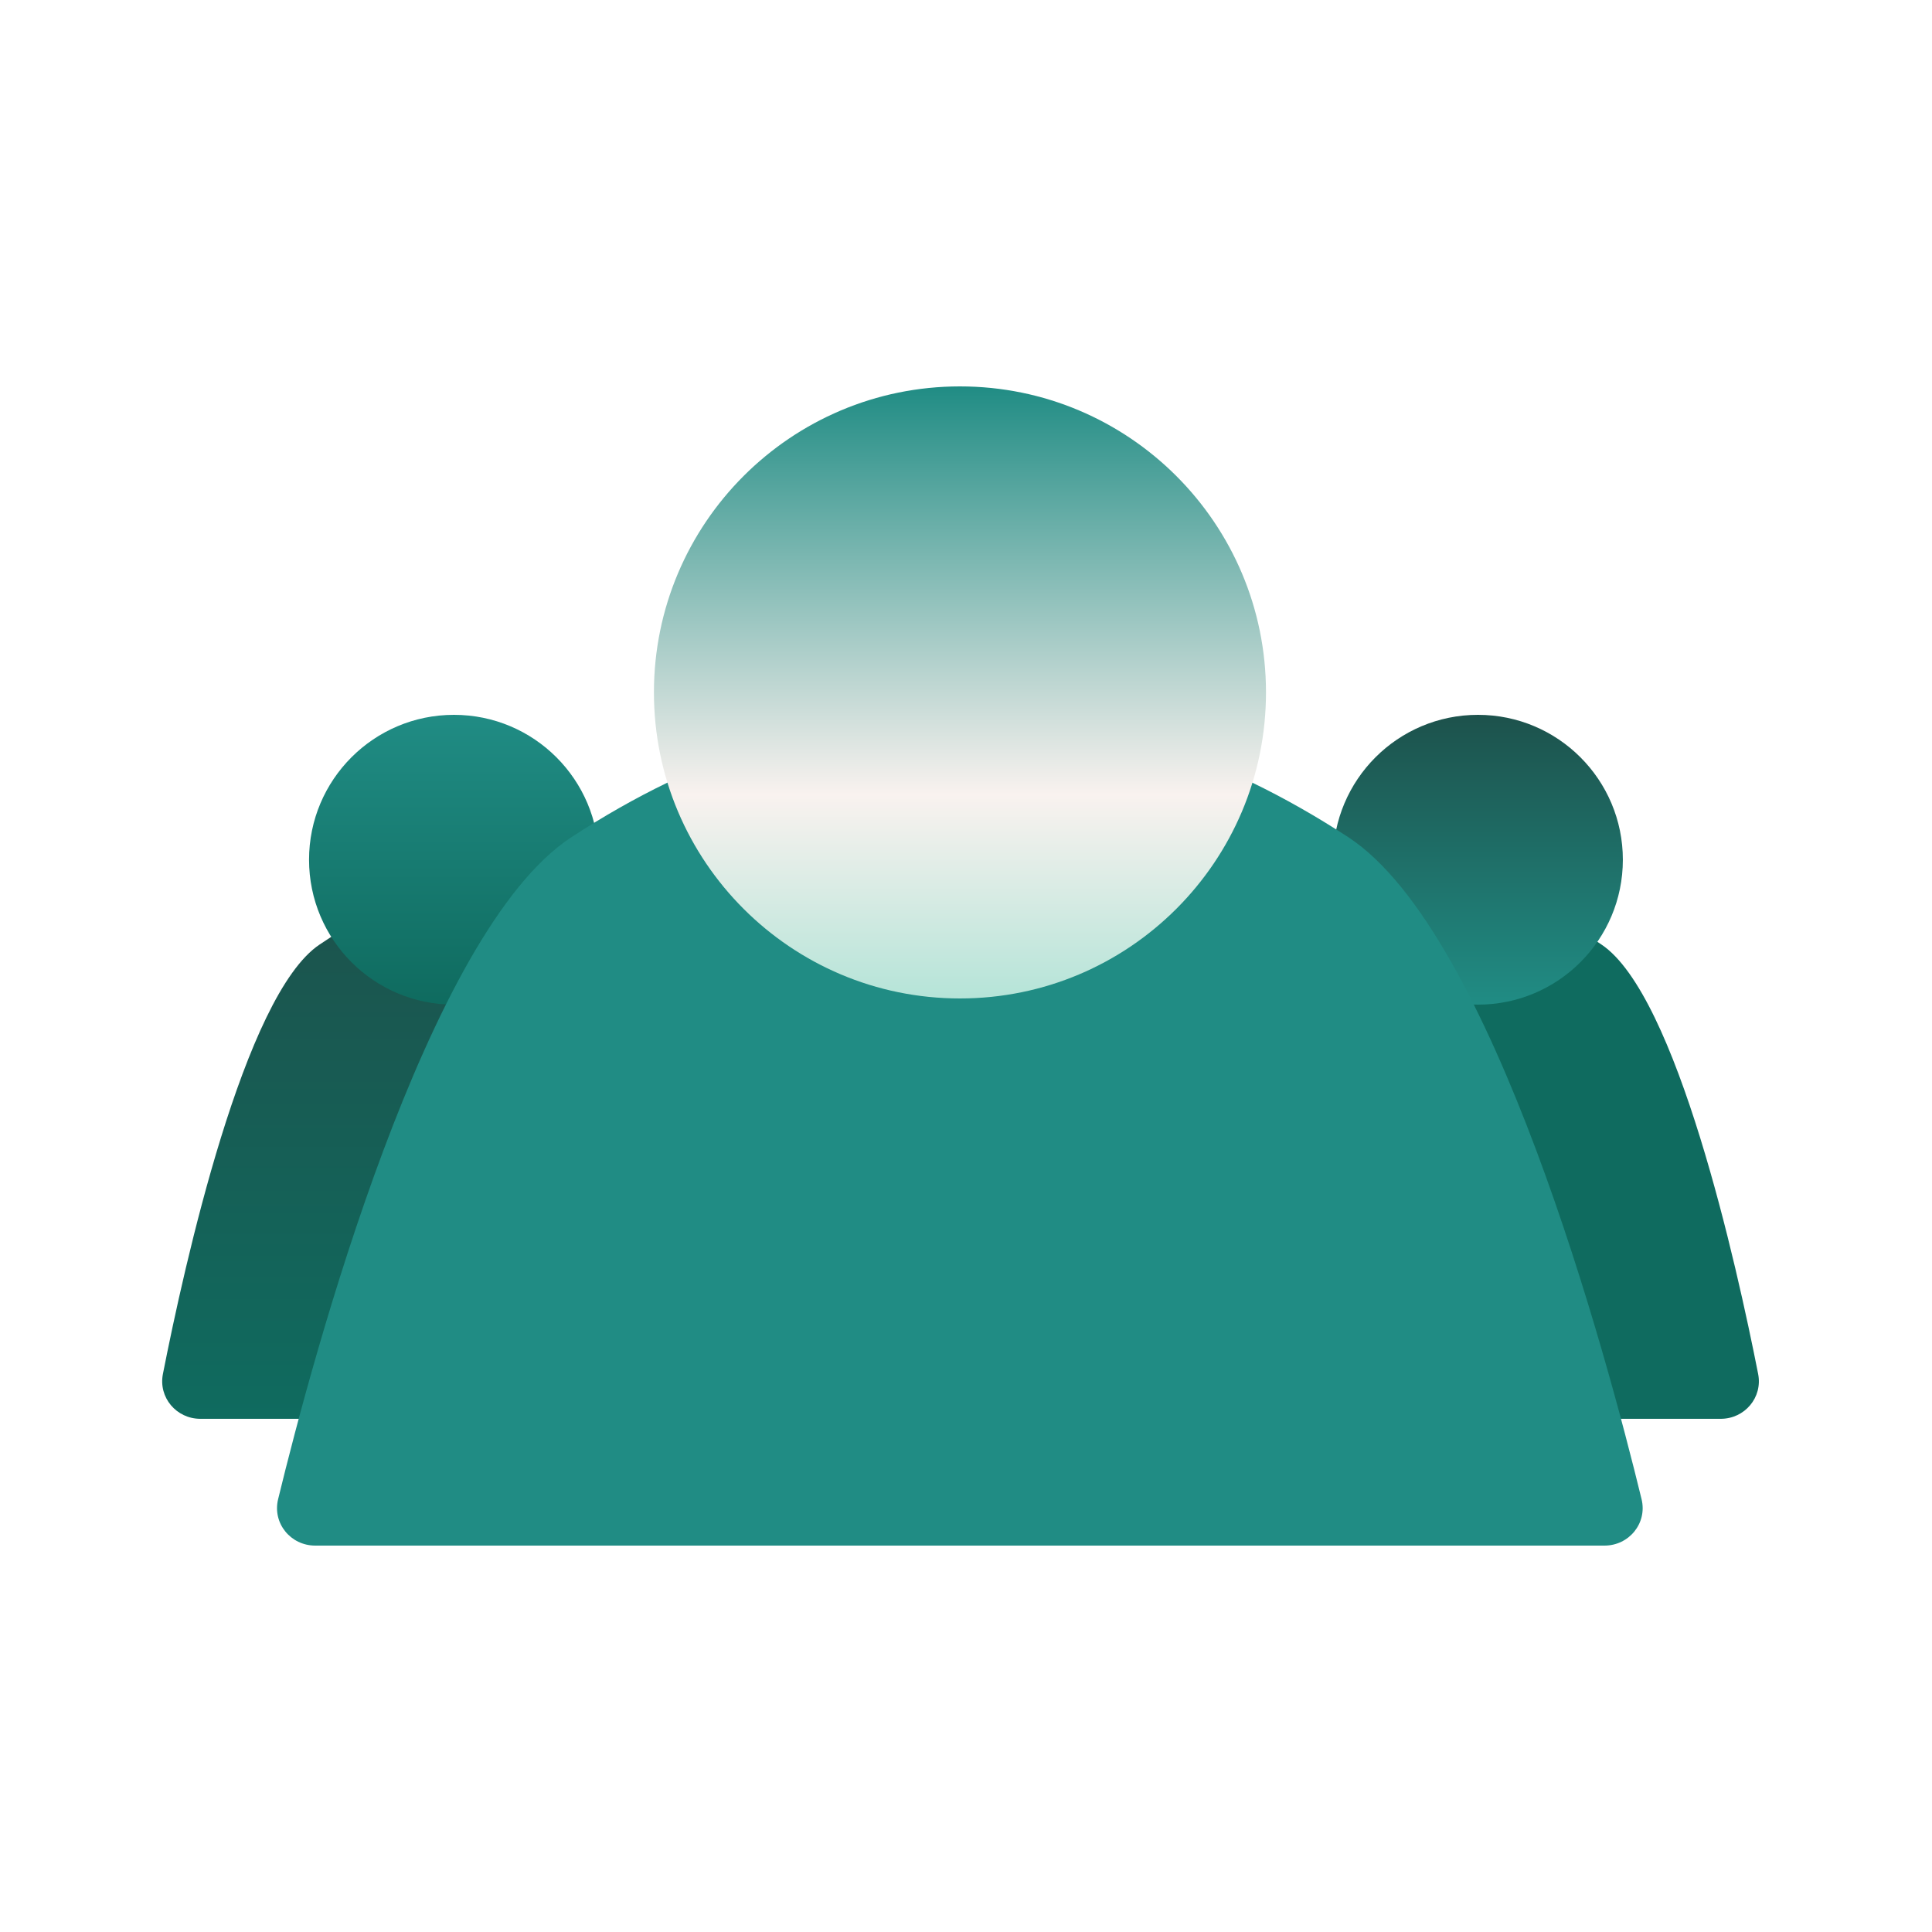
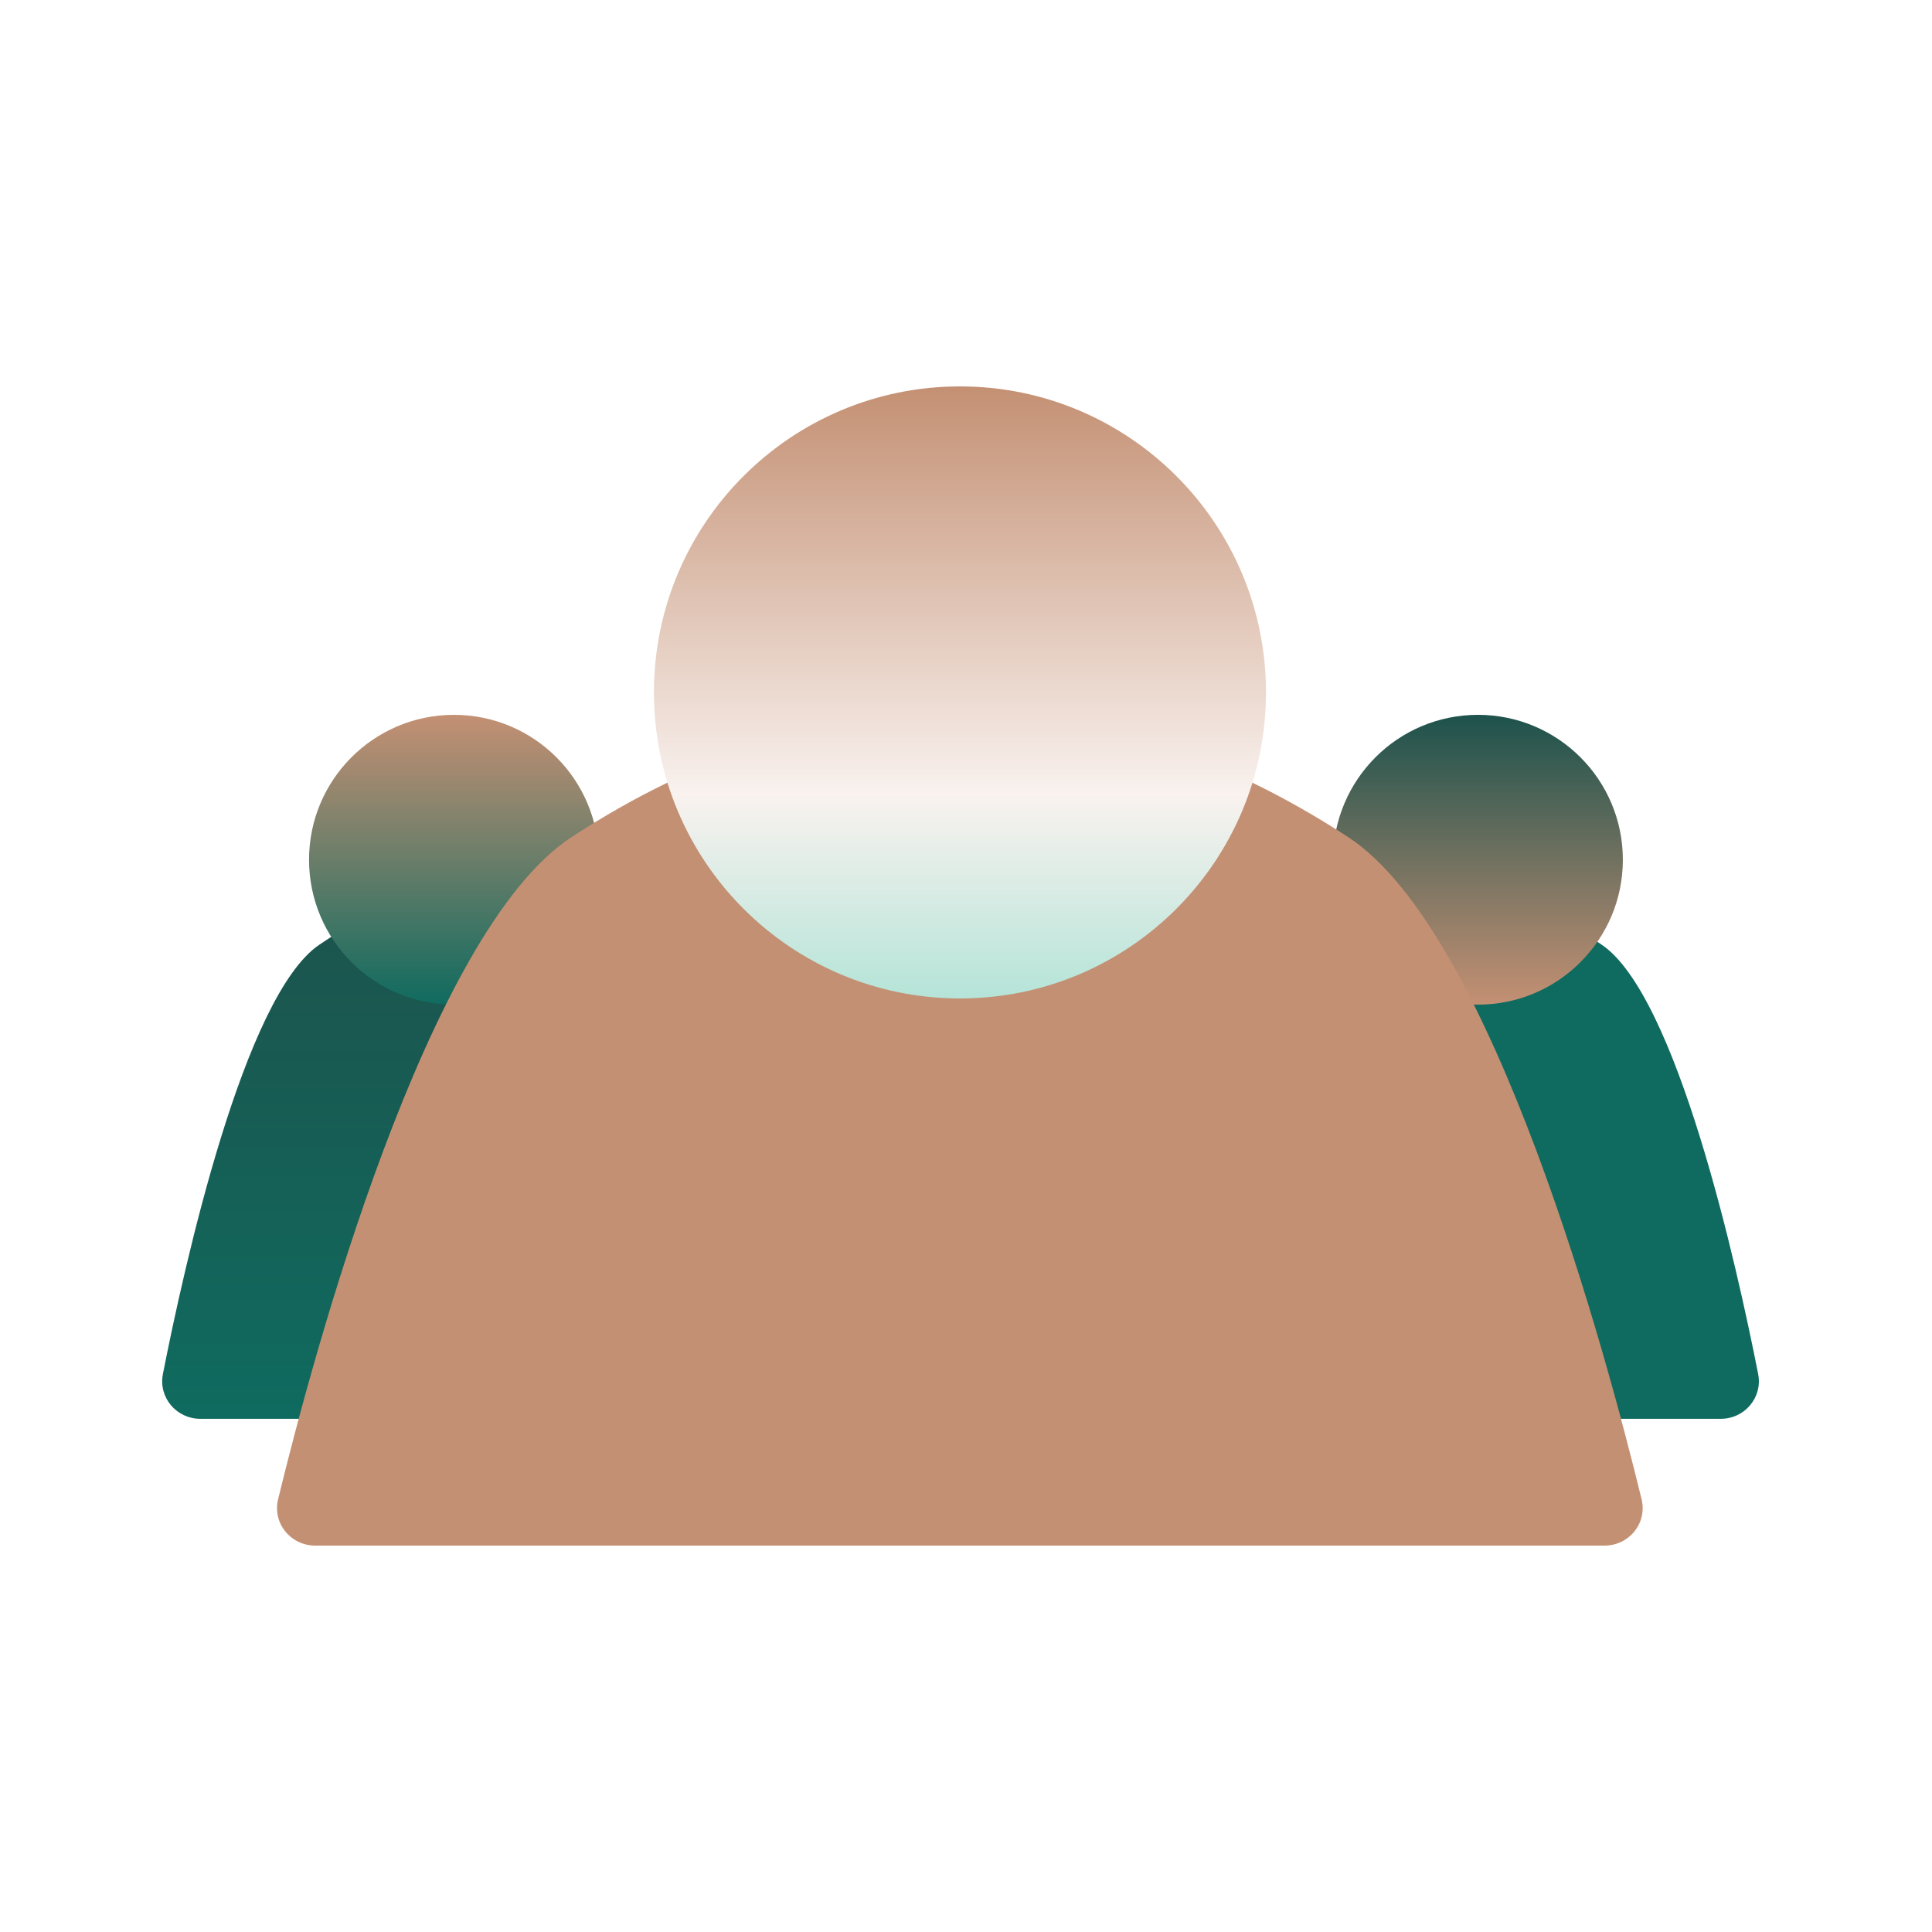
<svg xmlns="http://www.w3.org/2000/svg" width="80" height="80" viewBox="0 0 80 80" fill="none">
  <path d="M46.496 56.893C46.304 57.866 47.054 58.75 48.045 58.75H71.251C72.243 58.75 72.993 57.866 72.801 56.893C71.918 52.407 69.435 41.196 66.31 39.109C60.599 35.297 58.698 35.297 52.987 39.109C49.861 41.196 47.378 52.407 46.496 56.893Z" fill="url(#paint0_linear_1999_64958)" />
  <path d="M6.746 56.893C6.554 57.866 7.304 58.75 8.296 58.75H31.501C32.493 58.75 33.243 57.866 33.051 56.893C32.168 52.407 29.685 41.196 26.56 39.109C20.849 35.297 18.948 35.297 13.237 39.109C10.111 41.196 7.628 52.407 6.746 56.893Z" fill="url(#paint1_linear_1999_64958)" />
  <circle cx="61.199" cy="35.6" r="6" fill="url(#paint2_linear_1999_64958)" />
  <circle cx="18.797" cy="35.6" r="6" fill="url(#paint3_linear_1999_64958)" />
-   <path d="M11.516 62.078C11.274 63.07 12.032 64 13.053 64H66.437C67.458 64 68.216 63.07 67.974 62.078C66.543 56.196 61.83 38.593 55.833 34.669C45.318 27.79 34.172 27.79 23.657 34.669C17.66 38.593 12.947 56.196 11.516 62.078Z" fill="#208C84" />
+   <path d="M11.516 62.078C11.274 63.07 12.032 64 13.053 64H66.437C67.458 64 68.216 63.07 67.974 62.078C66.543 56.196 61.83 38.593 55.833 34.669C45.318 27.79 34.172 27.79 23.657 34.669C17.66 38.593 12.947 56.196 11.516 62.078Z" fill="#c49073" />
  <circle cx="39.75" cy="28.672" r="12.672" fill="url(#paint4_linear_1999_64958)" />
  <defs>
    <linearGradient id="paint0_linear_1999_64958" x1="59.648" y1="58.75" x2="59.648" y2="36.25" gradientUnits="userSpaceOnUse">
      <stop stop-color="#0F6B5F" />
      <stop offset="1" stop-color="#0F6B5F" />
    </linearGradient>
    <linearGradient id="paint1_linear_1999_64958" x1="19.898" y1="58.75" x2="19.898" y2="36.25" gradientUnits="userSpaceOnUse">
      <stop stop-color="#0F6B5F" />
      <stop offset="1" stop-color="#1D524C" />
    </linearGradient>
    <linearGradient id="paint2_linear_1999_64958" x1="61.199" y1="29.6" x2="61.199" y2="41.6" gradientUnits="userSpaceOnUse">
      <stop stop-color="#1D524C" />
-       <stop offset="1" stop-color="#208C84" />
+       <stop offset="1" stop-color="#c49073" />
    </linearGradient>
    <linearGradient id="paint3_linear_1999_64958" x1="18.797" y1="29.6" x2="18.797" y2="41.6" gradientUnits="userSpaceOnUse">
-       <stop stop-color="#208C84" />
+       <stop stop-color="#c49073" />
      <stop offset="1" stop-color="#0F6B5F" />
    </linearGradient>
    <linearGradient id="paint4_linear_1999_64958" x1="39.75" y1="16" x2="39.75" y2="41.344" gradientUnits="userSpaceOnUse">
-       <stop stop-color="#208C84" />
+       <stop stop-color="#c49073" />
      <stop offset="0.667" stop-color="#f9f2ef" />
      <stop offset="1" stop-color="#B5E4D8" />
    </linearGradient>
  </defs>
</svg>
